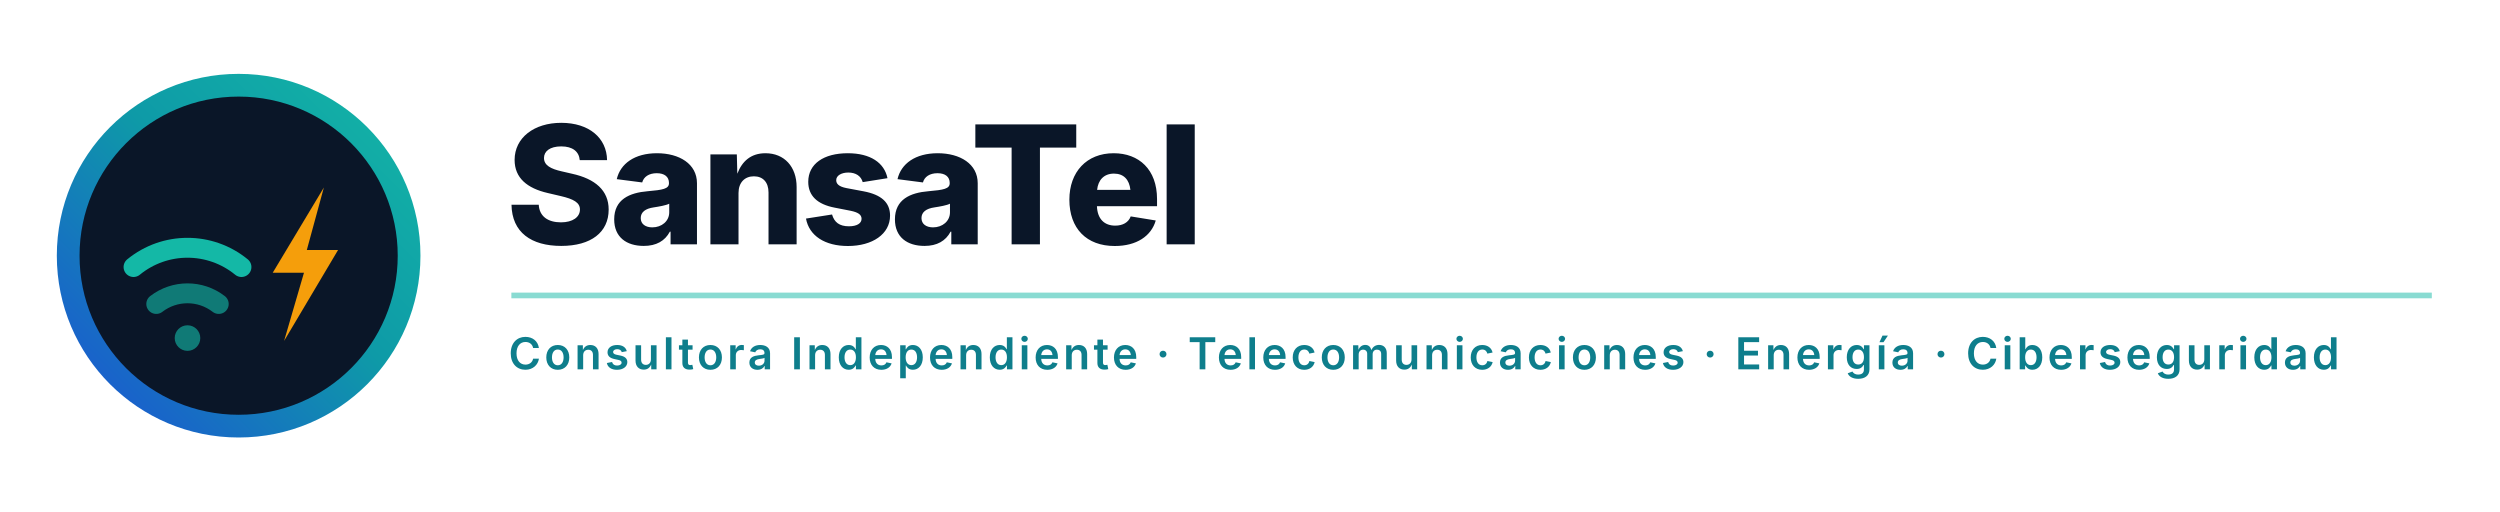
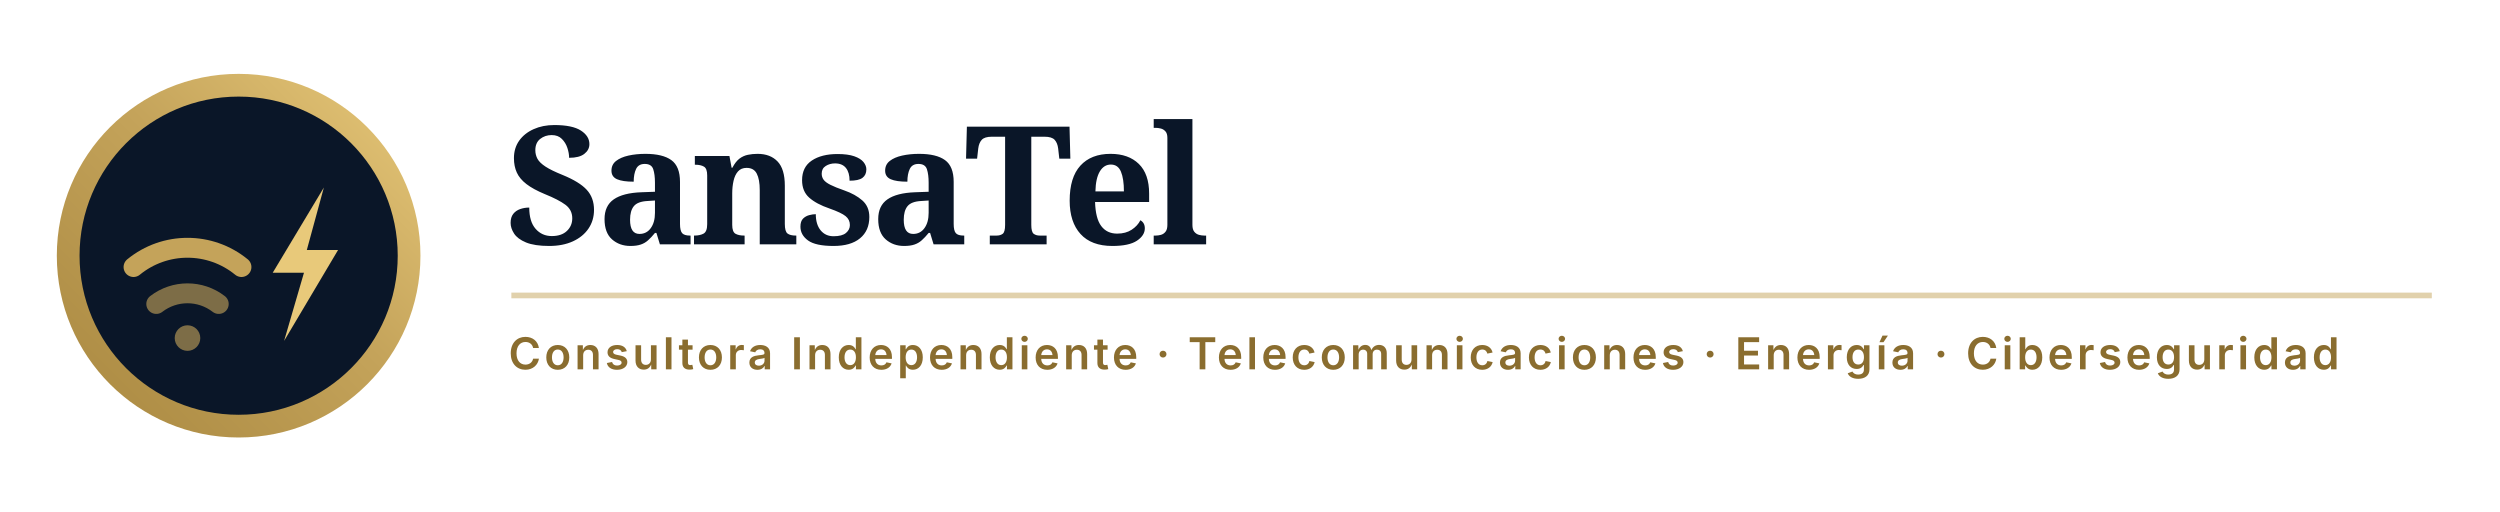
<svg xmlns="http://www.w3.org/2000/svg" viewBox="0 0 880 180" width="880" height="180" role="img" aria-label="SansaTel — Consultora independiente">
  <defs>
    <linearGradient id="ringH" x1="0%" y1="100%" x2="100%" y2="0%">
-       <stop offset="0%" stop-color="#1D4ED8" />
-       <stop offset="55%" stop-color="#0E9AA7" />
-       <stop offset="100%" stop-color="#14B8A6" />
+       <stop offset="0%" stop-color="#A8873F" />
+       <stop offset="55%" stop-color="#C4A35A" />
+       <stop offset="100%" stop-color="#E8C97A" />
    </linearGradient>
  </defs>
  <g transform="translate(20,26)">
    <circle cx="64" cy="64" r="64" fill="url(#ringH)" />
    <circle cx="64" cy="64" r="56" fill="#0A1628" />
    <g transform="translate(-7,0)">
-       <g fill="none" stroke="#14B8A6" stroke-linecap="round">
+       <g fill="none" stroke="#C4A35A" stroke-linecap="round">
        <path d="M34 68 a 30 30 0 0 1 38 0" stroke-width="7" />
        <path d="M42 81 a 18 18 0 0 1 22 0" stroke-width="7" opacity="0.62" />
-         <circle cx="53" cy="93" r="4.5" fill="#14B8A6" stroke="none" opacity="0.62" />
+         <circle cx="53" cy="93" r="4.5" fill="#C4A35A" stroke="none" opacity="0.62" />
      </g>
-       <path d="M101 40 l-18 30 h11 l-7 24 19 -32 h-11 z" fill="#F59E0B" />
+       <path d="M101 40 l-18 30 h11 l-7 24 19 -32 h-11 z" fill="#E8C97A" />
    </g>
  </g>
-   <text x="178" y="86" font-family="Inter, 'Segoe UI', Helvetica, Arial, sans-serif" font-size="58" font-weight="800" letter-spacing="-1.8" fill="#0A1628">SansaTel</text>
-   <line x1="180" y1="104" x2="856" y2="104" stroke="#14B8A6" stroke-width="2" opacity="0.5" />
-   <text x="179" y="130" font-family="Inter, 'Segoe UI', Helvetica, Arial, sans-serif" font-size="15.5" font-weight="600" letter-spacing="1.2" fill="#0E7E8C">Consultora Independiente · Telecomunicaciones · Energía · Ciberseguridad</text>
+   <text x="178" y="86" font-family="'Playfair Display', Georgia, serif" font-size="58" font-weight="800" letter-spacing="-1.8" fill="#0A1628">SansaTel</text>
+   <line x1="180" y1="104" x2="856" y2="104" stroke="#C4A35A" stroke-width="2" opacity="0.5" />
+   <text x="179" y="130" font-family="Inter, Helvetica, Arial, sans-serif" font-size="15.5" font-weight="600" letter-spacing="1.2" fill="#8A6D2F">Consultora Independiente · Telecomunicaciones · Energía · Ciberseguridad</text>
</svg>
